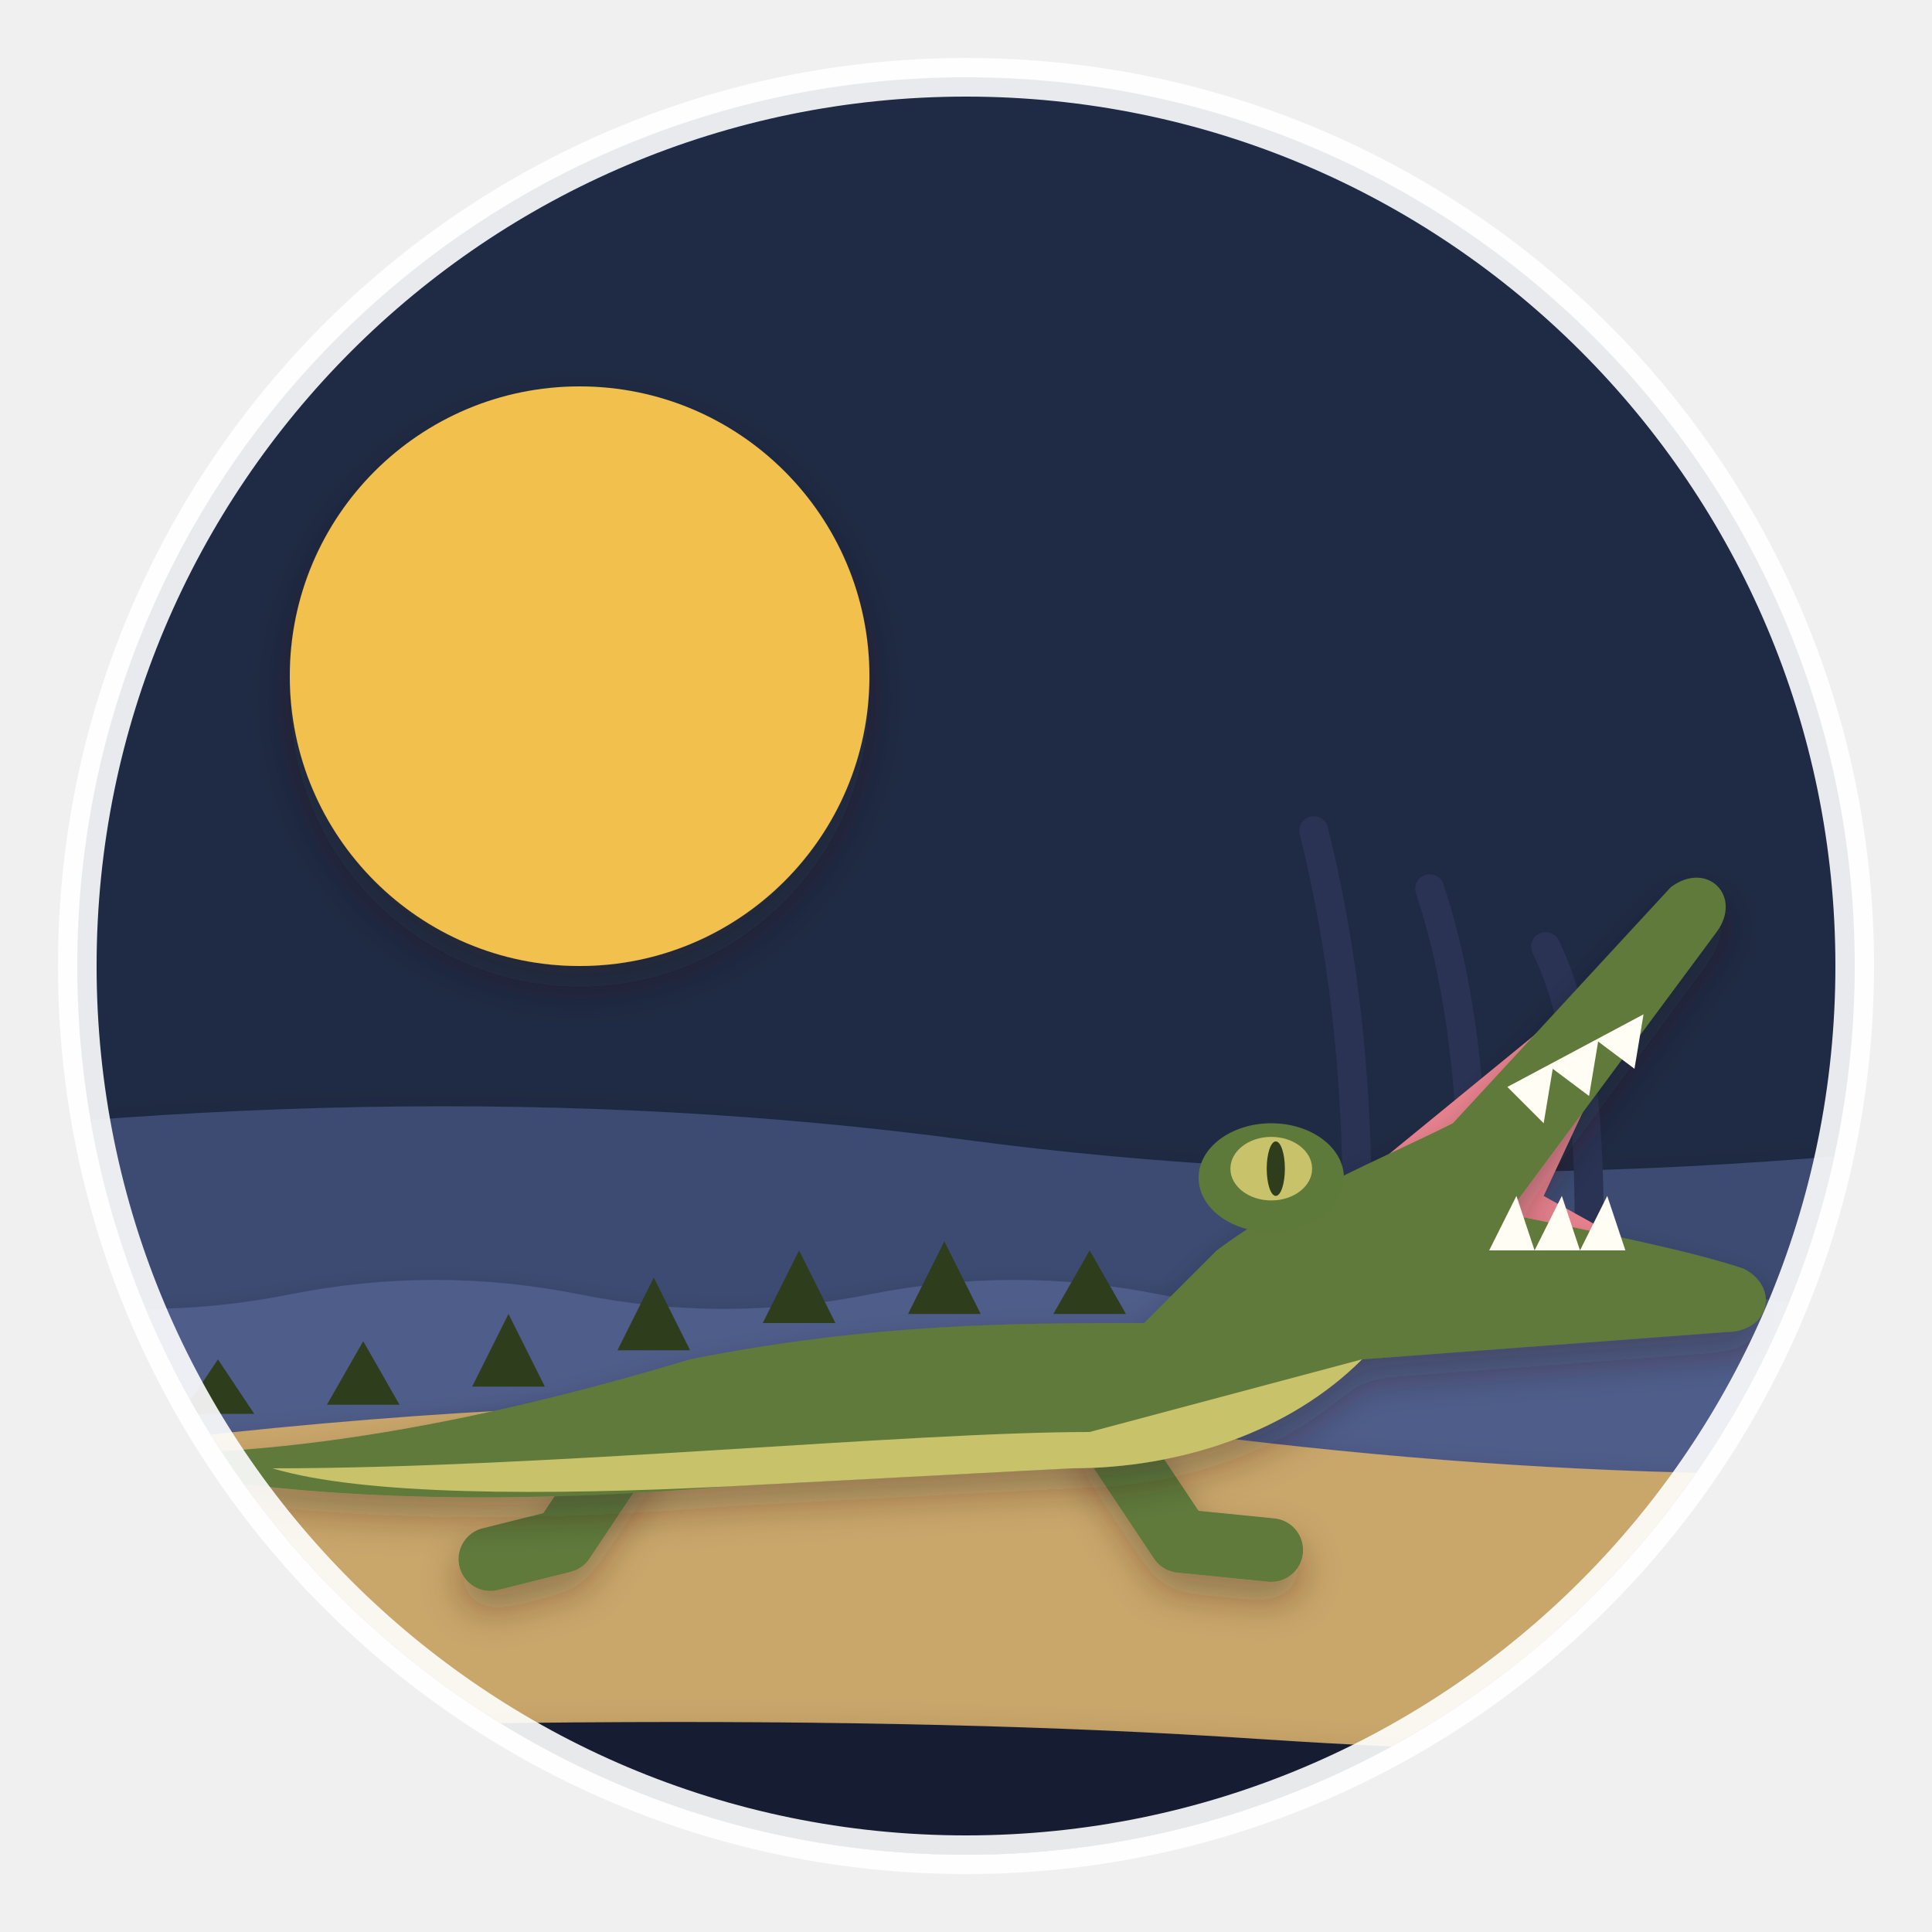
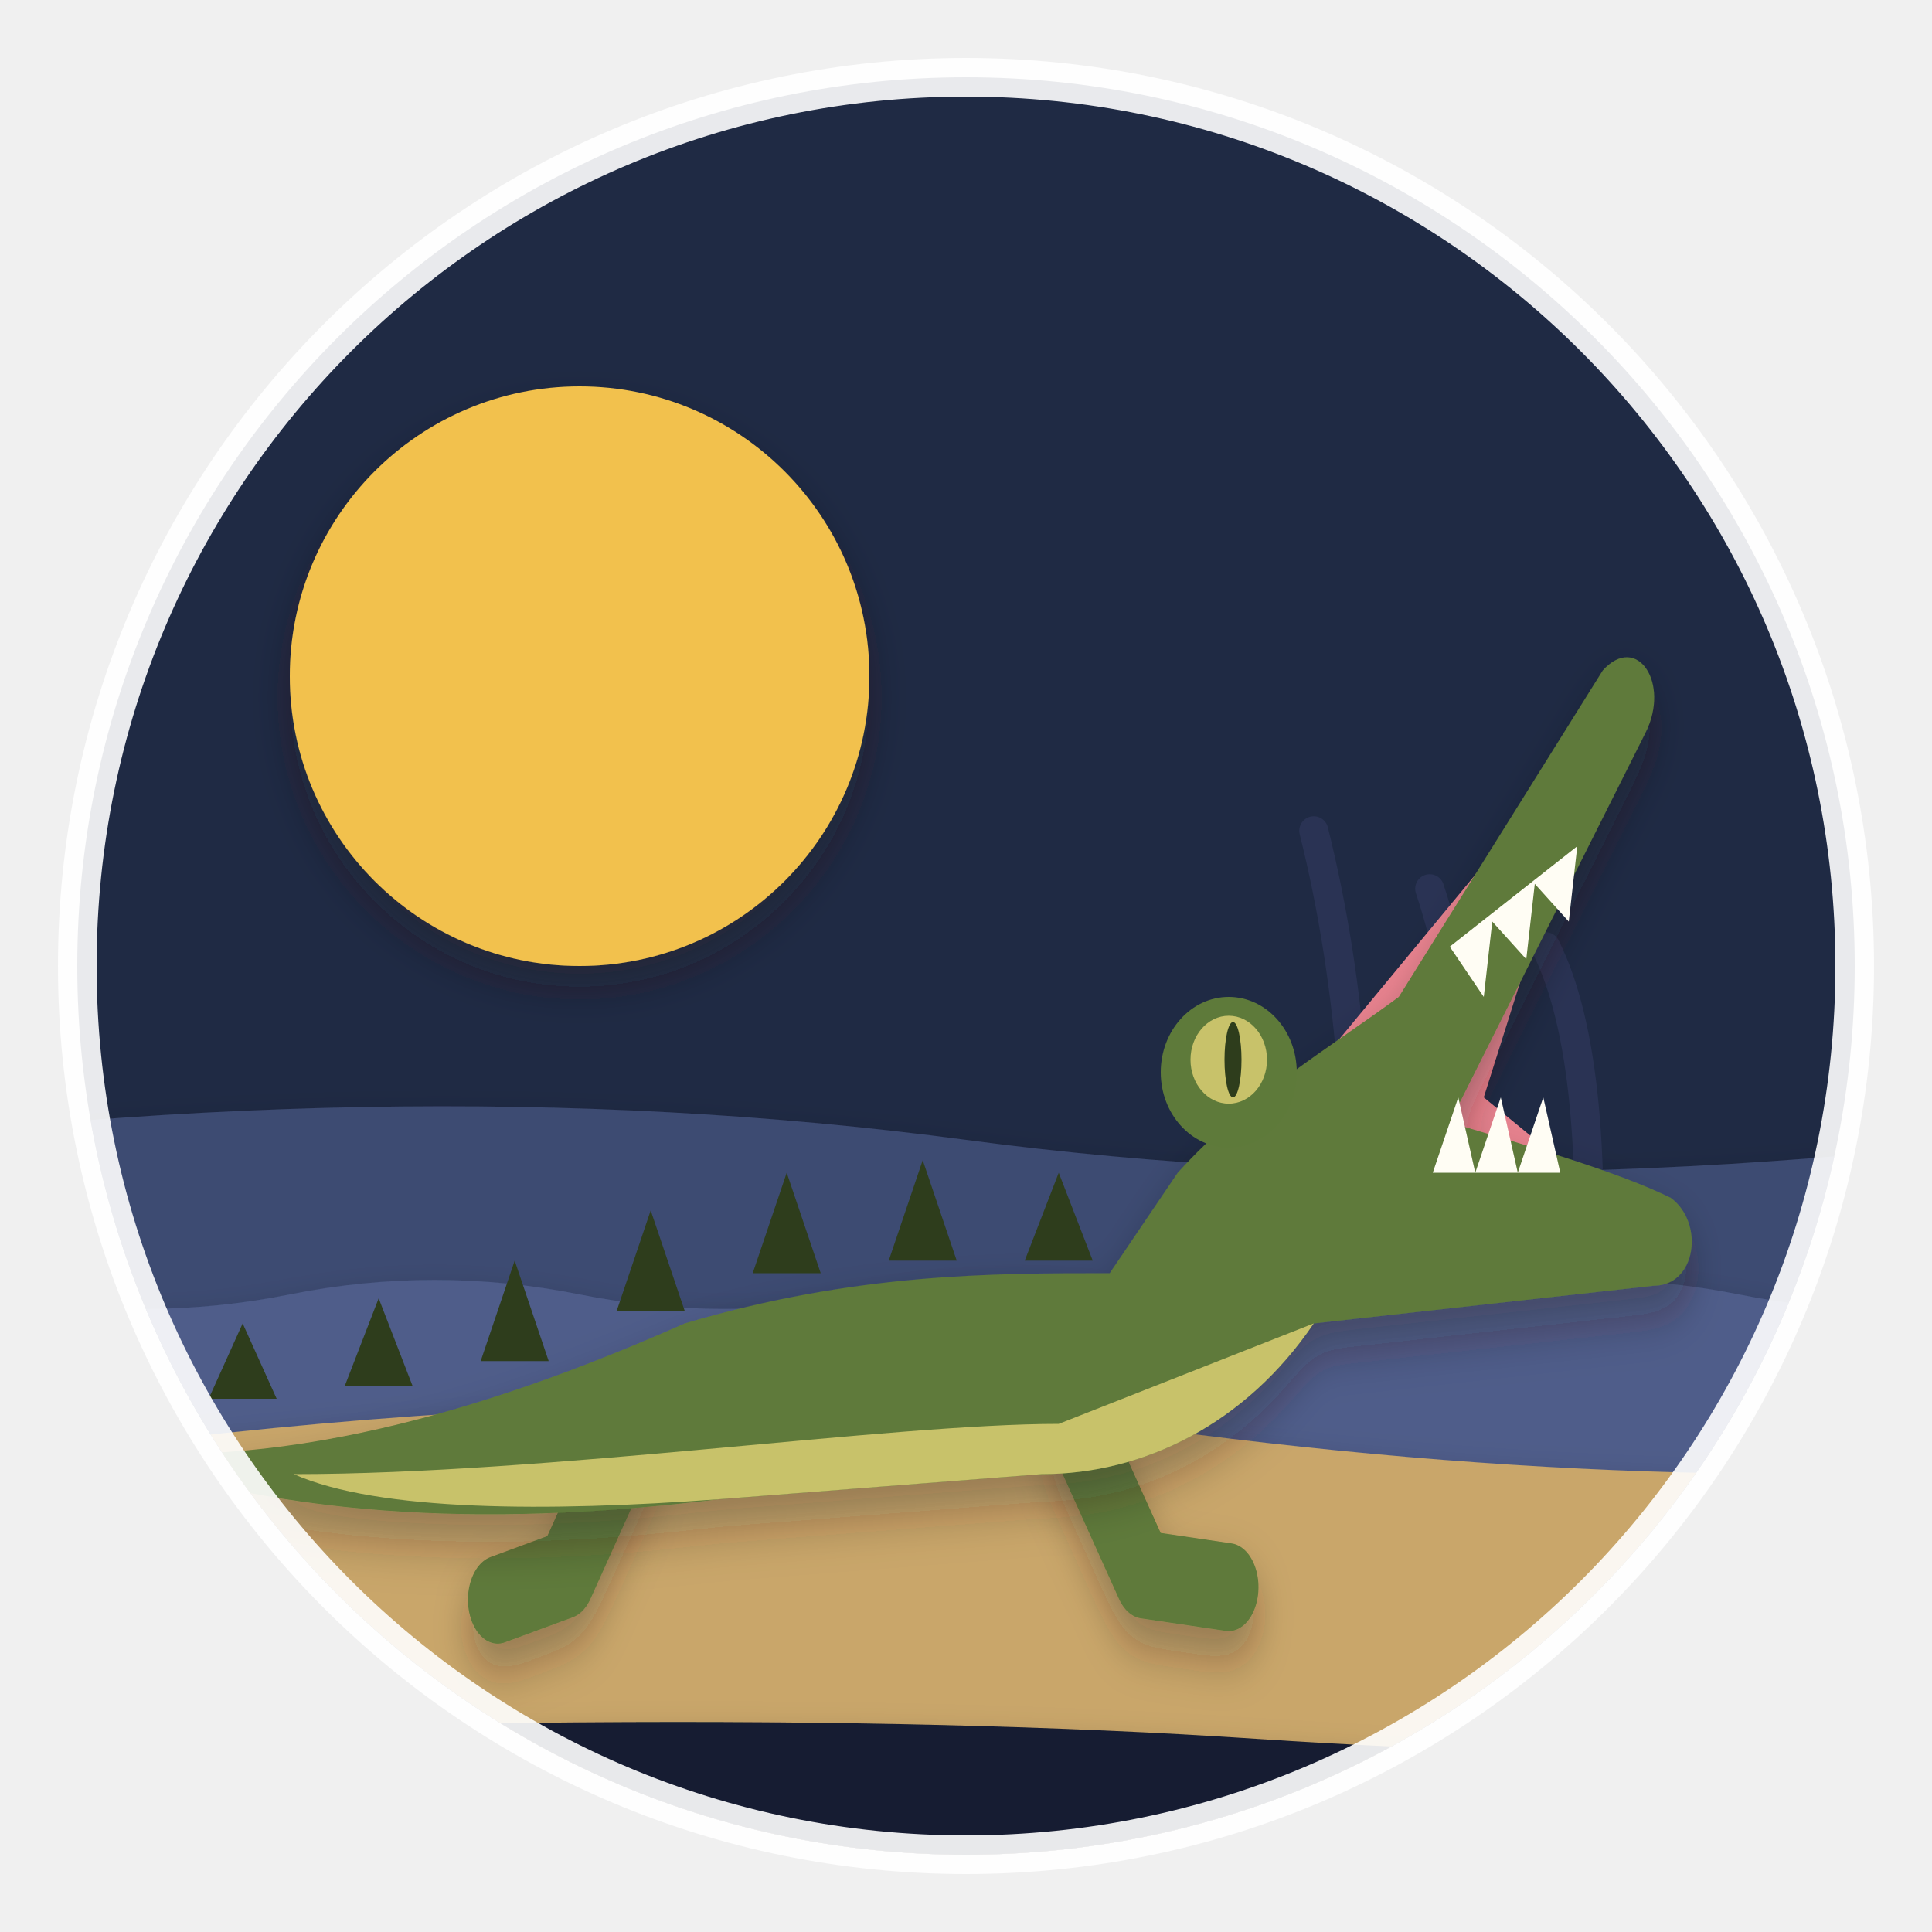
<svg xmlns="http://www.w3.org/2000/svg" viewBox="0 0 200 200" width="200" height="200">
  <defs>
    <clipPath id="clip">
      <circle cx="100" cy="100" r="92" />
    </clipPath>
    <filter id="ps" x="-20%" y="-20%" width="140%" height="140%">
      <feDropShadow dx="0" dy="2.2" stdDeviation="2" flood-color="#2a1f14" flood-opacity=".33" />
    </filter>
    <filter id="psl" filterUnits="userSpaceOnUse" x="-400" y="-400" width="1000" height="1000">
      <feDropShadow dx="0" dy="2.2" stdDeviation="2" flood-color="#2a1f14" flood-opacity=".33" />
    </filter>
  </defs>
  <g clip-path="url(#clip)">
    <rect width="200" height="200" fill="#1F2A44" />
    <circle filter="url(#ps)" cx="60" cy="70" r="30" fill="#F2C14E" />
    <path filter="url(#ps)" d="M-30 120.4 Q40 110 100 118 T230 114.8 L230 230 L-30 230Z" fill="#3E4C72" />
    <path d="M140 140 Q142 110 136 86" fill="none" stroke="#2A3354" stroke-width="3" stroke-linecap="round" stroke-linejoin="round" />
    <path d="M152 140 Q154 110 148 92" fill="none" stroke="#2A3354" stroke-width="3" stroke-linecap="round" stroke-linejoin="round" />
    <path d="M164 140 Q166 110 160 98" fill="none" stroke="#2A3354" stroke-width="3" stroke-linecap="round" stroke-linejoin="round" />
    <path filter="url(#ps)" d="M-30 134 Q-15.0 131 0 134 T30 134 T60 134 T90 134 T120 134 T150 134 T180 134 T210 134 T240 134 L230 230 L-30 230Z" fill="#4F5D8A" />
    <path filter="url(#ps)" d="M-30 156 Q60 140 120 148 T230 150 L230 230 L-30 230Z" fill="#C9A66B" />
-     <g transform="translate(94 152) scale(.94) translate(-100 -152)">
+     <g transform="translate(92 150) scale(.88 1.3) translate(-100 -150)">
      <path filter="url(#psl)" d="M70 148 L62 160 L54 162" fill="none" stroke="#5E7A3A" stroke-width="7" stroke-linecap="round" stroke-linejoin="round" />
      <path filter="url(#psl)" d="M122 148 L130 160 L140 161" fill="none" stroke="#5E7A3A" stroke-width="7" stroke-linecap="round" stroke-linejoin="round" />
      <path d="M140 128 L184 92 L170 122 L188 132 L150 136Z" fill="#E8838F" />
      <path filter="url(#ps)" d="M6 150 C30 152 56 146 76 140 C96 136 112 136 126 136 L134 128 C142 122 152 118 160 114 L184 88 C188 85 192 89 189 93 L166 124 C176 126 186 128 192 130 C196 132 195 137 190 137 L150 140 C142 148 130 152 118 152 L80 154 C56 156 30 156 6 150Z" fill="#5E7A3A" />
      <path d="M166 110 l4 4 l1 -6 l4 3 l1 -6 l4 3 l1 -6Z M164 128 l3 -6 l2 6 l3 -6 l2 6 l3 -6 l2 6Z" fill="#FFFDF4" />
      <path d="M30 152 C60 152 100 148 120 148 L150 140 C142 148 130 152 118 152 L80 154 C60 155 40 155 30 152Z" fill="#C8C26A" />
      <path d="M132 120 a8 6 0 1 0 16 0 a8 6 0 1 0 -16 0Z" fill="#5E7A3A" />
      <path d="M135.5 119 a4.5 3.5 0 1 0 9.0 0 a4.5 3.5 0 1 0 -9.0 0Z" fill="#C8C26A" />
      <path d="M139.5 119 a1 3 0 1 0 2 0 a1 3 0 1 0 -2 0Z" fill="#2E3D1C" />
      <path d="M20 146 l4 -6 l4 6Z M36 145 l4 -7 l4 7Z M52 143 l4 -8 l4 8Z M68 139 l4 -8 l4 8Z M84 136 l4 -8 l4 8Z M100 135 l4 -8 l4 8Z M116 135 l4 -7 l4 7Z" fill="#2E3D1C" />
    </g>
    <path filter="url(#ps)" d="M-30 181.2 Q70 176 130 180 T260 178.4 L230 230 L-30 230Z" fill="#151B30" />
  </g>
  <circle cx="100" cy="100" r="92" fill="none" stroke="#fff" stroke-width="4" opacity=".9" />
</svg>
